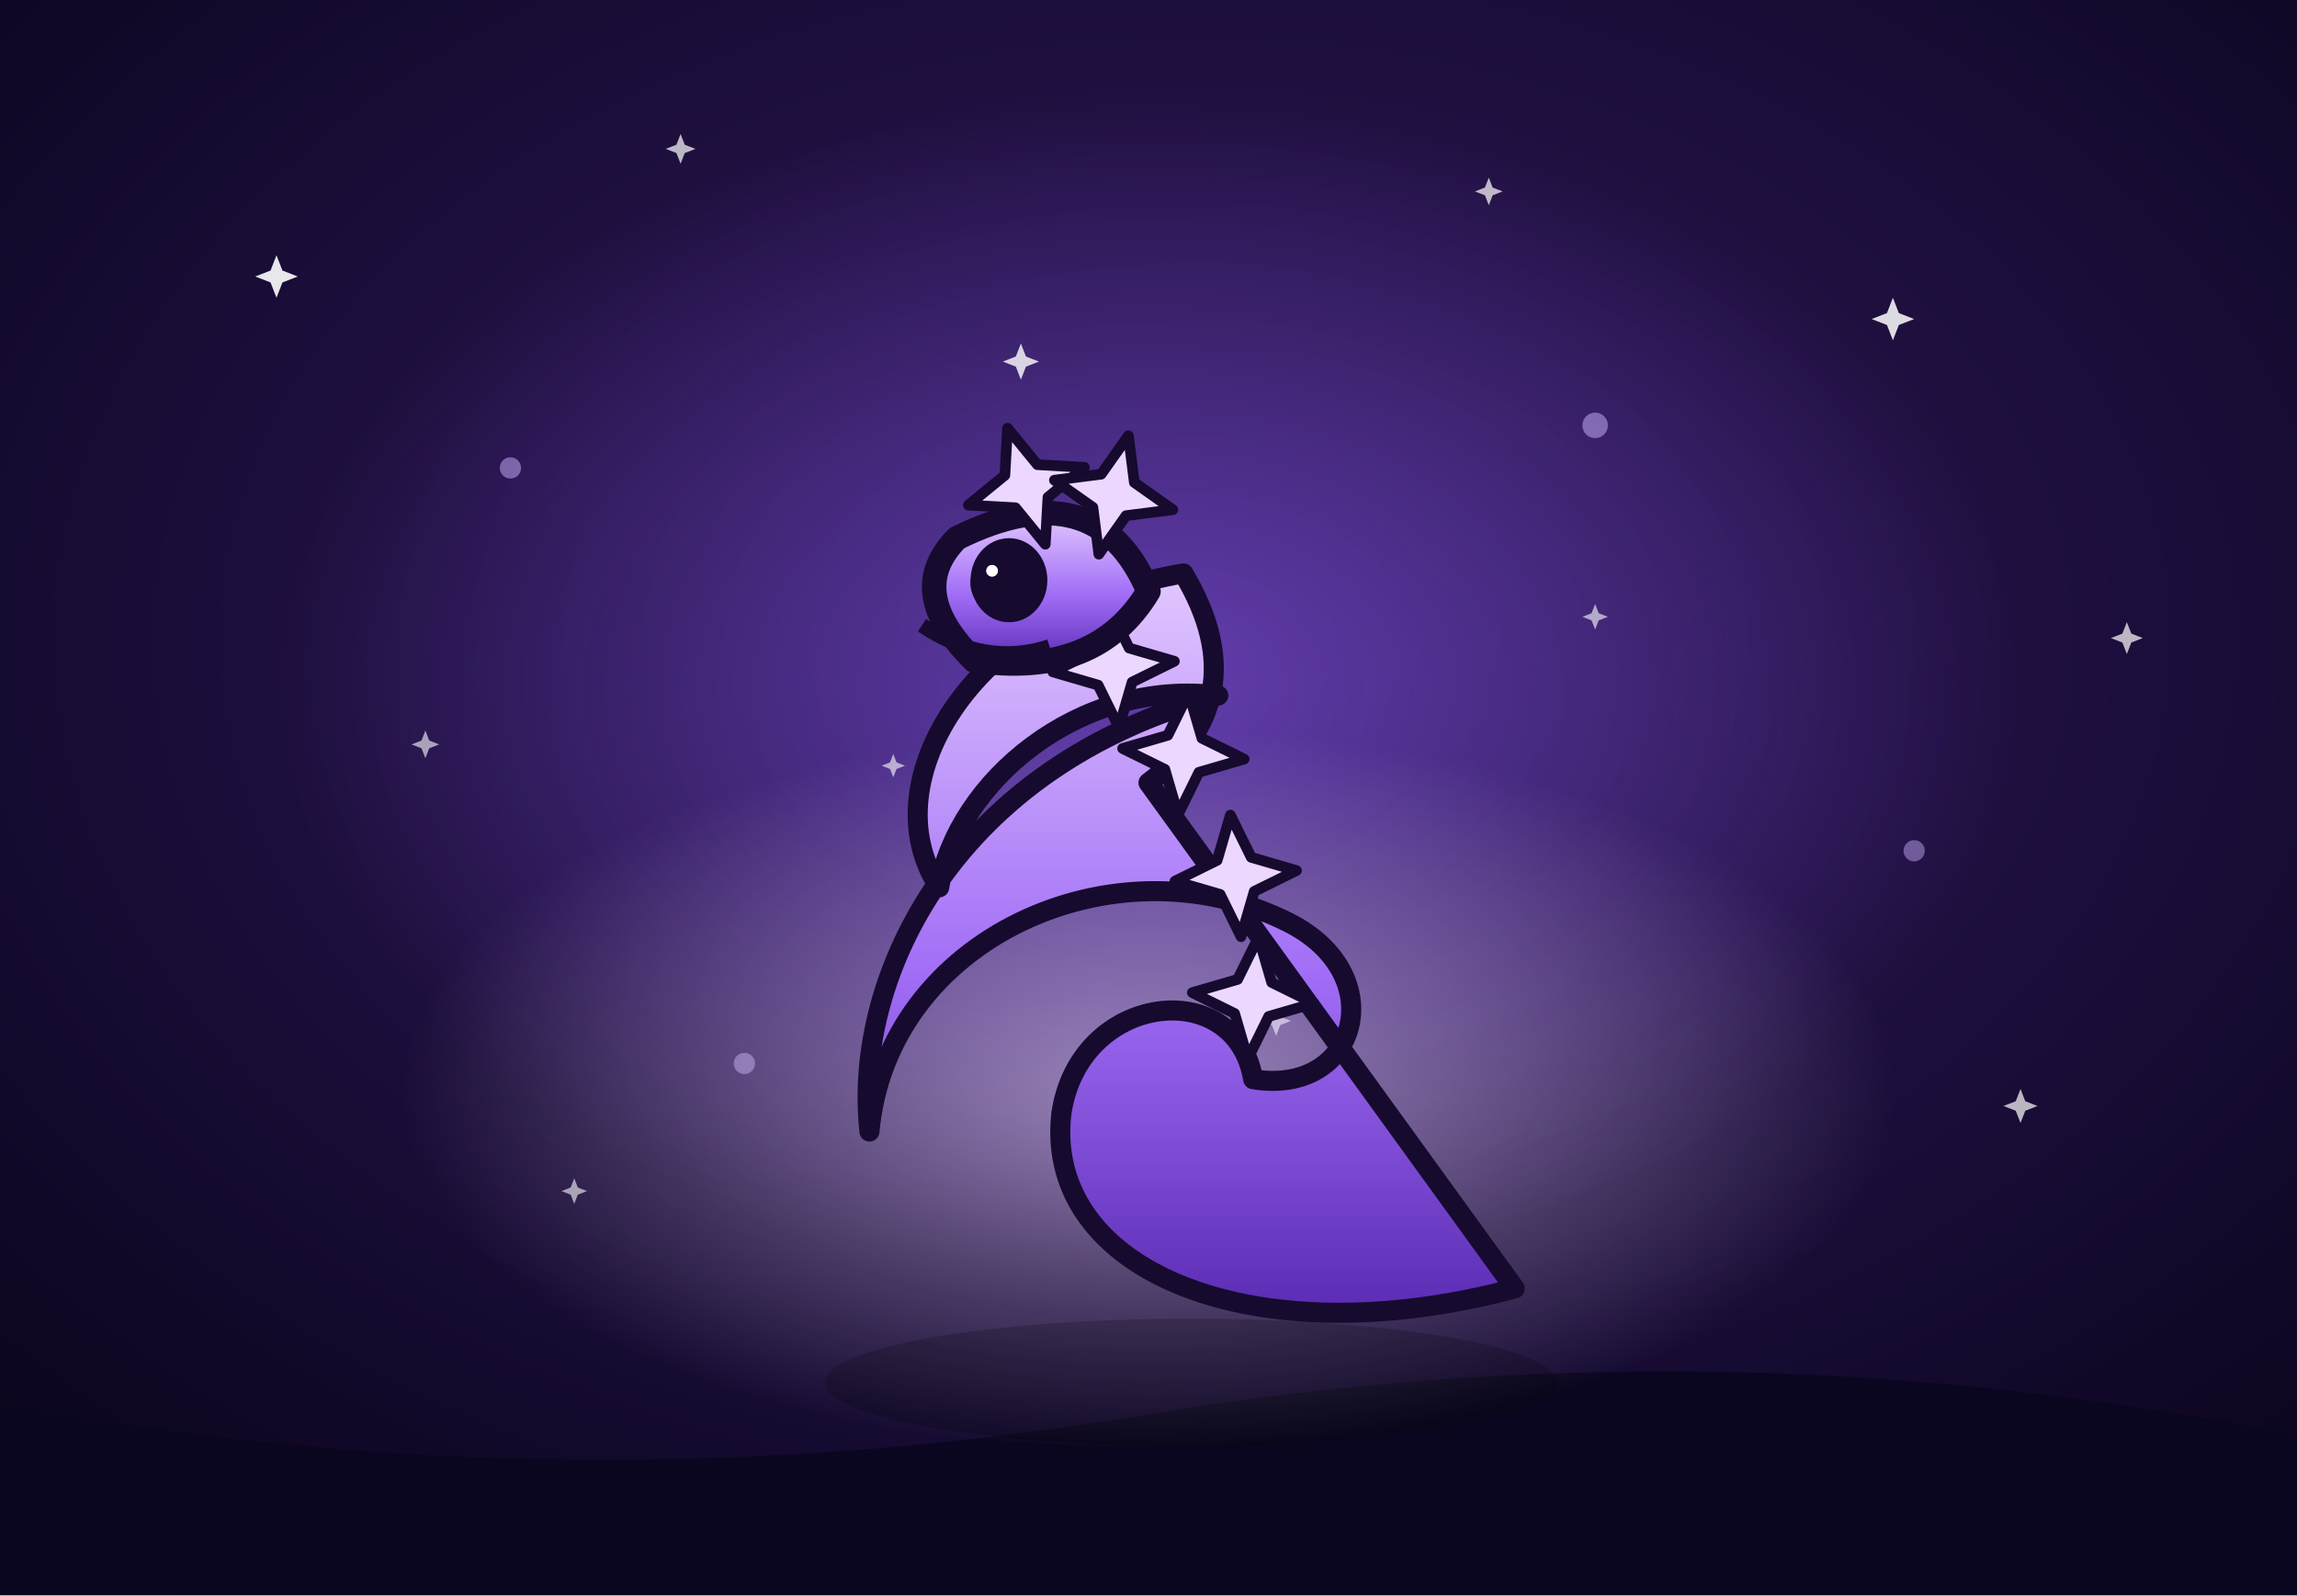
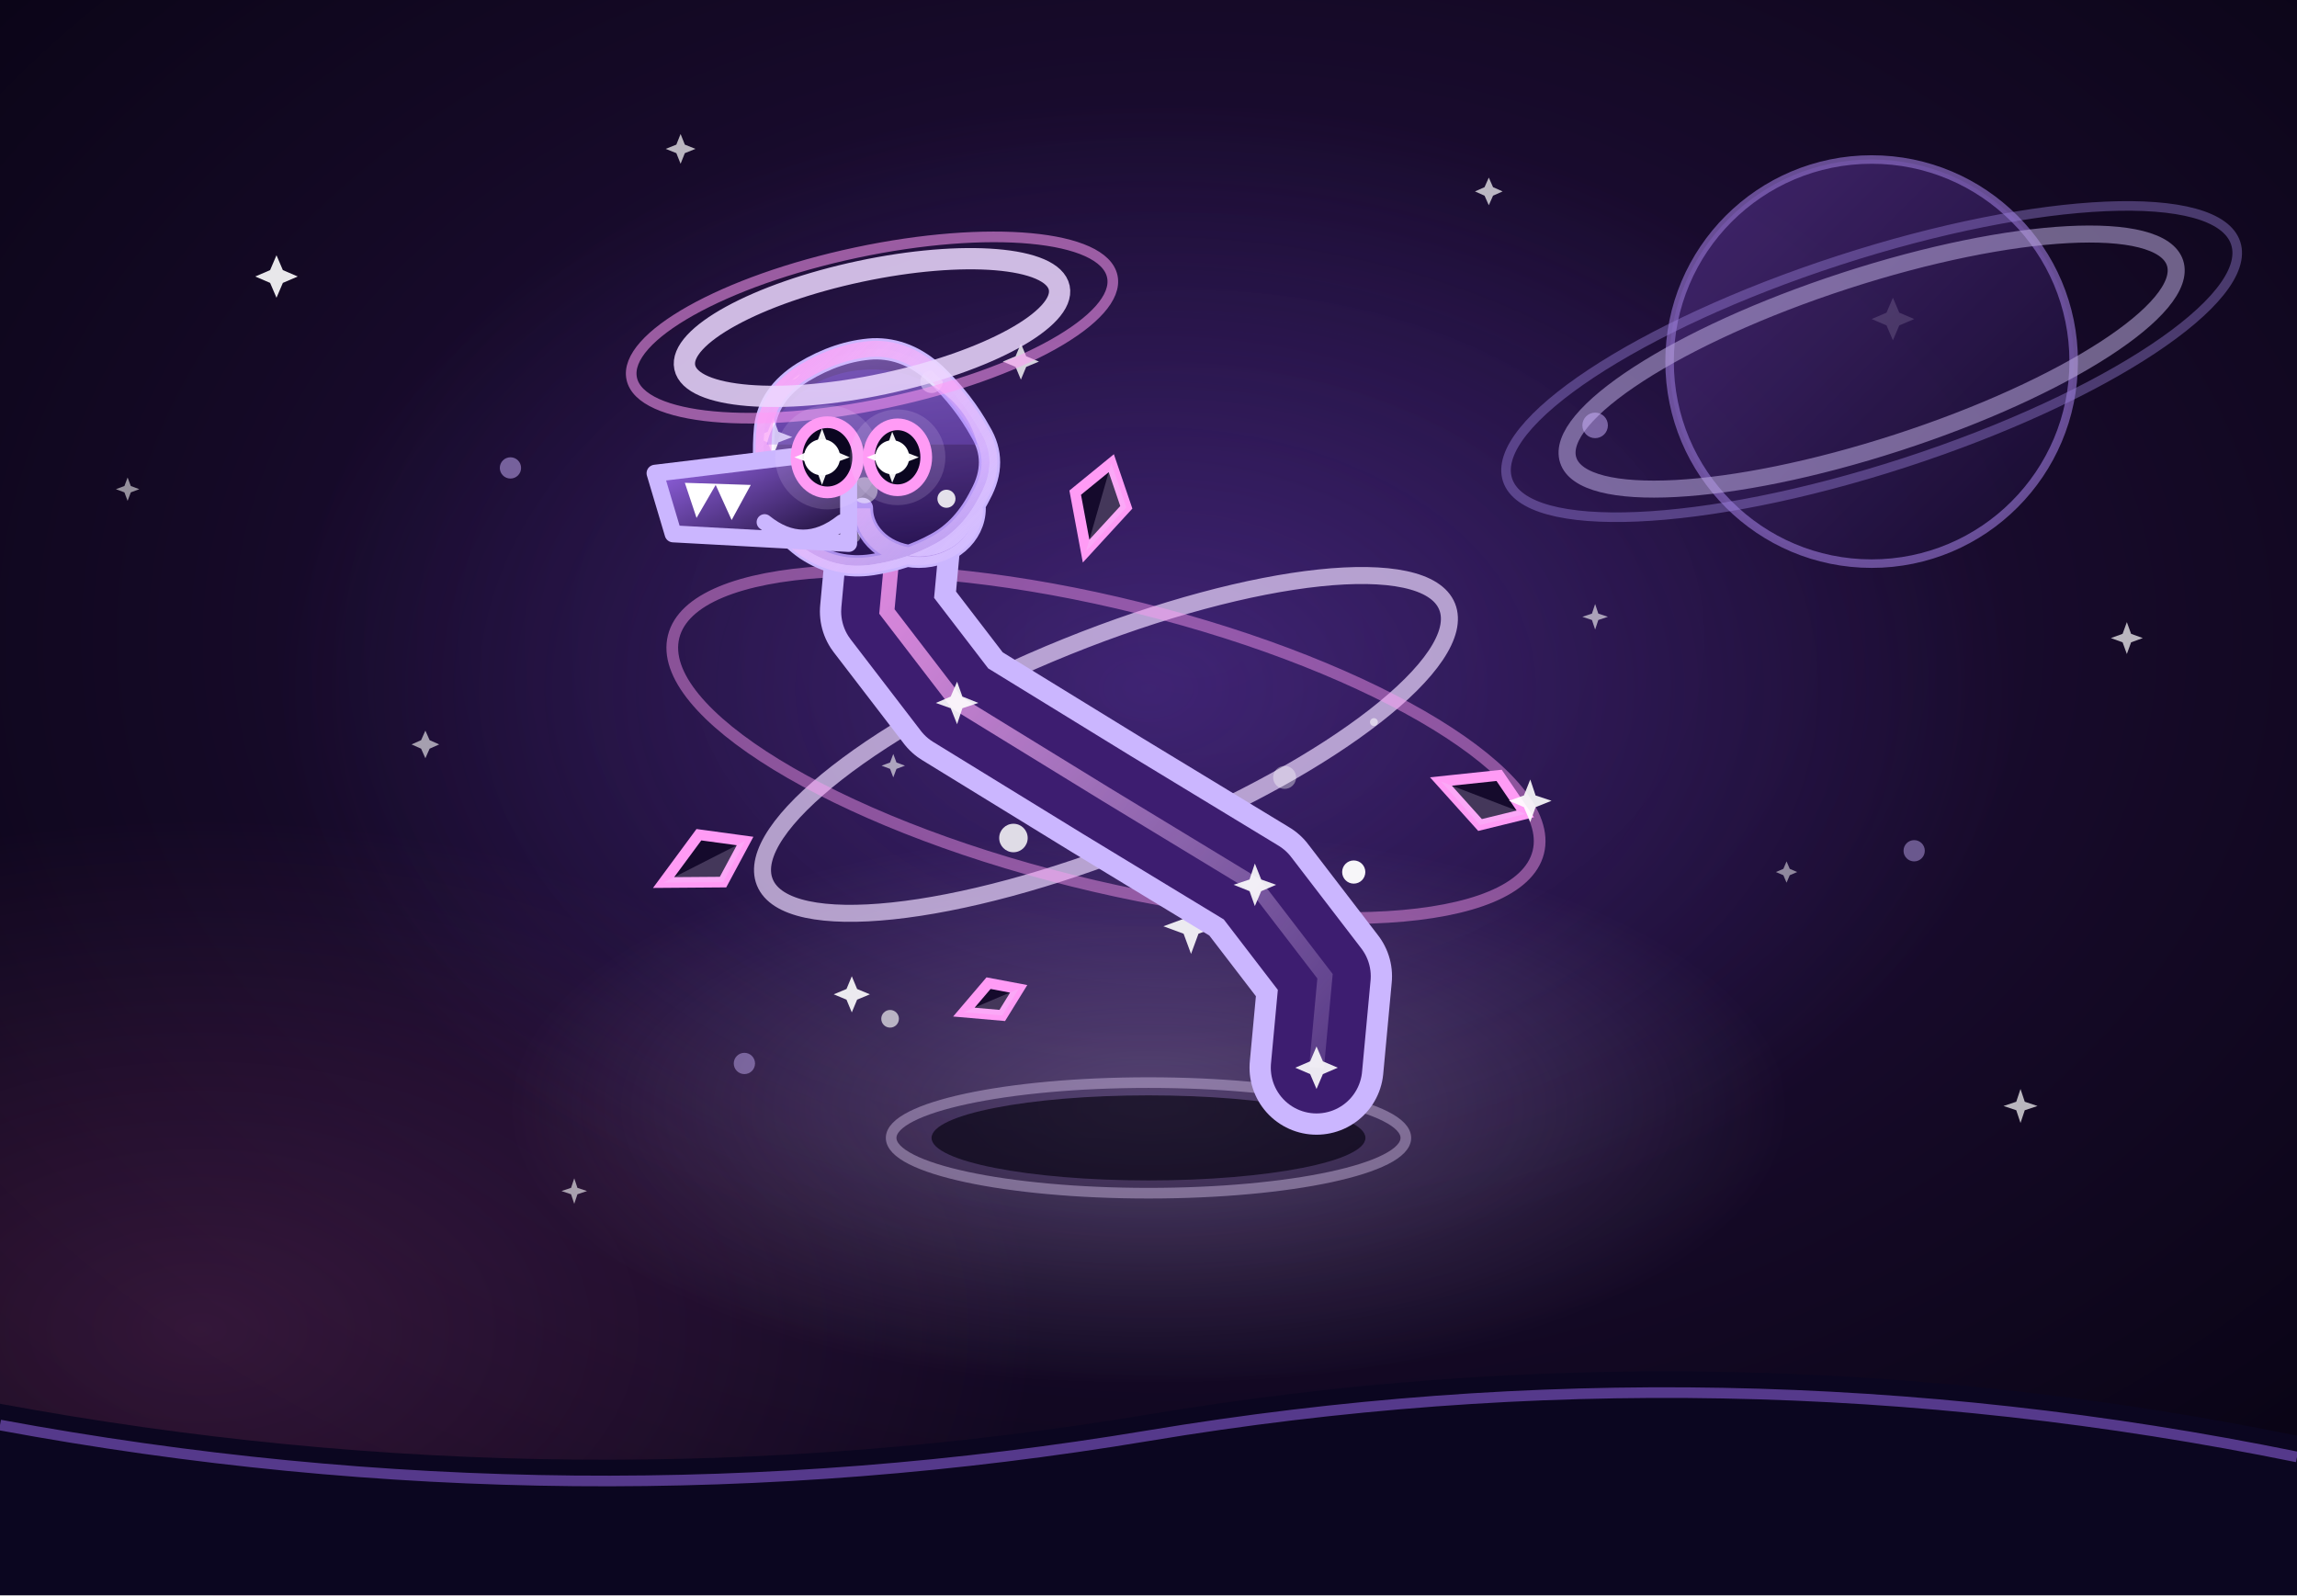
<svg xmlns="http://www.w3.org/2000/svg" viewBox="0 0 216 150">
  <defs>
    <linearGradient id="bodyS5_016" x1="0" y1="0" x2="0" y2="1">
      <stop offset="0%" stop-color="#e2c8ff" />
      <stop offset="55%" stop-color="#a06cf6" />
      <stop offset="100%" stop-color="#5b2bb3" />
    </linearGradient>
    <linearGradient id="body2S5_016" x1="0" y1="0" x2="1" y2="1">
      <stop offset="0%" stop-color="#a06cf6" />
      <stop offset="100%" stop-color="#160a2e" />
    </linearGradient>
    <linearGradient id="bellyS5_016" x1="0" y1="0" x2="0" y2="1">
      <stop offset="0%" stop-color="#ffffff" stop-opacity=".92" />
      <stop offset="100%" stop-color="#e2c8ff" />
    </linearGradient>
+     <linearGradient id="voidS5_016" x1="0" y1="0" x2="0.3" y2="1">
+       <stop offset="0%" stop-color="#4c2a86" />
+       <stop offset="55%" stop-color="#2a1352" />
+       <stop offset="100%" stop-color="#100628" />
+     </linearGradient>
+     <linearGradient id="metalS5_016" x1="0" y1="0" x2="0" y2="1">
+       <stop offset="0%" stop-color="#c9d2e6" />
+       <stop offset="45%" stop-color="#7d879f" />
+       <stop offset="100%" stop-color="#333a4d" />
+     </linearGradient>
+     <linearGradient id="woodS5_016" x1="0" y1="0" x2="1" y2="1">
+       <stop offset="0%" stop-color="#9a6d3a" />
+       <stop offset="100%" stop-color="#4a3016" />
+     </linearGradient>
    <radialGradient id="stageS5_016" cx="50%" cy="62%" r="55%">
      <stop offset="0%" stop-color="#ecd8ff" stop-opacity=".55" />
      <stop offset="70%" stop-color="#ecd8ff" stop-opacity="0" />
    </radialGradient>
    <radialGradient id="orbS5_016" cx="42%" cy="38%" r="65%">
      <stop offset="0%" stop-color="#ffffff" stop-opacity=".95" />
      <stop offset="45%" stop-color="#e2c8ff" />
      <stop offset="100%" stop-color="#5b2bb3" />
    </radialGradient>
+     <radialGradient id="haloS5_016" cx="50%" cy="50%" r="50%">
+       <stop offset="60%" stop-color="#ecd8ff" stop-opacity="0" />
+       <stop offset="100%" stop-color="#ecd8ff" stop-opacity=".5" />
+     </radialGradient>
+     <linearGradient id="rimS5_016" x1="0" y1="0" x2="1" y2="1">
+       <stop offset="0%" stop-color="#ff9bf5" />
+       <stop offset="100%" stop-color="#ecd8ff" stop-opacity=".2" />
+     </linearGradient>
+     <clipPath id="clS5_016_1">
+       <path d="M92.2,40.6 Q93.9,43.4 92.2,46.5 Q90.6,49.7 88.0,51.1 Q85.3,52.6 82.0,53.1 Q78.7,53.6 75.8,51.7 Q72.9,49.7 72.2,46.6 Q71.6,43.4 71.9,40.2 Q72.3,37.0 75.5,35.0 Q78.8,33.0 82.1,32.8 Q85.3,32.7 88.0,35.2 Q90.6,37.7 92.2,40.6 Z M81.1,47.8 a5.3,4.5 0 1 0 10.6,0 a3.8,3.3 0 1 1 -10.6,0 Z" />
+     </clipPath>
  </defs>
  <defs>
    <radialGradient id="skyS5_016" cx="52%" cy="40%" r="80%">
-       <stop offset="0%" stop-color="#33195e" />
-       <stop offset="55%" stop-color="#1a0d38" />
-       <stop offset="100%" stop-color="#070316" />
+       <stop offset="0%" stop-color="#271248" />
+       <stop offset="55%" stop-color="#140925" />
+       <stop offset="100%" stop-color="#05020f" />
    </radialGradient>
    <radialGradient id="nebS5_016" cx="50%" cy="46%" r="42%">
-       <stop offset="0%" stop-color="#8a5cf0" stop-opacity=".55" />
-       <stop offset="100%" stop-color="#8a5cf0" stop-opacity="0" />
+       <stop offset="0%" stop-color="#7a4fdd" stop-opacity=".3" />
+       <stop offset="100%" stop-color="#7a4fdd" stop-opacity="0" />
    </radialGradient>
+     <radialGradient id="neb2S5_016" cx="26%" cy="70%" r="46%">
+       <stop offset="0%" stop-color="#ff6fd8" stop-opacity=".16" />
+       <stop offset="100%" stop-color="#ff6fd8" stop-opacity="0" />
+     </radialGradient>
+     <linearGradient id="orb2S5_016" x1="0" y1="0" x2="1" y2="1">
+       <stop offset="0%" stop-color="#4a2b7a" />
+       <stop offset="100%" stop-color="#150a2c" />
+     </linearGradient>
  </defs>
  <rect x="0" y="0" width="216" height="150" fill="url(#skyS5_016)" />
  <ellipse cx="108" cy="70" rx="96" ry="66" fill="url(#nebS5_016)" />
-   <path d="M26,24 L26.56,25.44 L28,26 L26.56,26.56 L26,28 L25.44,26.56 L24,26 L25.44,25.44 Z" fill="#ffffff" opacity="0.9" />
-   <path d="M64,12.6 L64.392,13.608 L65.4,14 L64.392,14.392 L64,15.4 L63.608,14.392 L62.6,14 L63.608,13.608 Z" fill="#ffffff" opacity="0.7" />
-   <path d="M96,32.3 L96.476,33.524 L97.7,34 L96.476,34.476 L96,35.7 L95.524,34.476 L94.3,34 L95.524,33.524 Z" fill="#ffffff" opacity="0.8" />
-   <path d="M140,16.7 L140.364,17.636 L141.3,18 L140.364,18.364 L140,19.3 L139.636,18.364 L138.7,18 L139.636,17.636 Z" fill="#ffffff" opacity="0.7" />
-   <path d="M178,28 L178.56,29.44 L180,30 L178.56,30.56 L178,32 L177.44,30.56 L176,30 L177.44,29.44 Z" fill="#ffffff" opacity="0.85" />
-   <path d="M200,58.5 L200.42,59.58 L201.5,60 L200.42,60.42 L200,61.5 L199.58,60.42 L198.5,60 L199.58,59.58 Z" fill="#ffffff" opacity="0.7" />
-   <path d="M40,68.7 L40.364,69.636 L41.3,70 L40.364,70.364 L40,71.3 L39.636,70.364 L38.7,70 L39.636,69.636 Z" fill="#ffffff" opacity="0.6" />
-   <path d="M120,94.6 L120.392,95.608 L121.4,96 L120.392,96.392 L120,97.4 L119.608,96.392 L118.6,96 L119.608,95.608 Z" fill="#ffffff" opacity="0.6" />
-   <path d="M190,102.4 L190.448,103.552 L191.6,104 L190.448,104.448 L190,105.6 L189.552,104.448 L188.4,104 L189.552,103.552 Z" fill="#ffffff" opacity="0.7" />
-   <path d="M54,110.8 L54.336,111.664 L55.2,112 L54.336,112.336 L54,113.2 L53.664,112.336 L52.8,112 L53.664,111.664 Z" fill="#ffffff" opacity="0.6" />
-   <path d="M150,56.8 L150.336,57.664 L151.2,58 L150.336,58.336 L150,59.2 L149.664,58.336 L148.8,58 L149.664,57.664 Z" fill="#ffffff" opacity="0.6" />
-   <path d="M84,70.9 L84.308,71.692 L85.1,72 L84.308,72.308 L84,73.1 L83.692,72.308 L82.9,72 L83.692,71.692 Z" fill="#ffffff" opacity="0.6" />
+   <ellipse cx="60" cy="104" rx="86" ry="52" fill="url(#neb2S5_016)" />
+   <path d="M26.0,24.0 L26.6,25.4 L28.0,26.0 L26.6,26.6 L26.0,28.0 L25.4,26.6 L24.0,26.0 L25.4,25.4 Z" fill="#ffffff" opacity="0.9" />
+   <path d="M64.0,12.6 L64.4,13.6 L65.4,14.0 L64.4,14.4 L64.0,15.4 L63.6,14.4 L62.6,14.0 L63.6,13.6 Z" fill="#ffffff" opacity="0.7" />
+   <path d="M96.0,32.3 L96.5,33.5 L97.7,34.0 L96.5,34.5 L96.0,35.7 L95.5,34.5 L94.3,34.0 L95.5,33.5 Z" fill="#ffffff" opacity="0.8" />
+   <path d="M140.0,16.7 L140.4,17.6 L141.3,18.0 L140.4,18.4 L140.0,19.3 L139.6,18.4 L138.7,18.0 L139.6,17.6 Z" fill="#ffffff" opacity="0.7" />
+   <path d="M178.0,28.0 L178.6,29.4 L180.0,30.0 L178.6,30.6 L178.0,32.0 L177.4,30.6 L176.0,30.0 L177.4,29.4 Z" fill="#ffffff" opacity="0.85" />
+   <path d="M200.0,58.5 L200.4,59.6 L201.5,60.0 L200.4,60.4 L200.0,61.5 L199.6,60.4 L198.5,60.0 L199.6,59.6 Z" fill="#ffffff" opacity="0.7" />
+   <path d="M40.0,68.7 L40.4,69.6 L41.3,70.0 L40.4,70.4 L40.0,71.3 L39.6,70.4 L38.7,70.0 L39.6,69.6 Z" fill="#ffffff" opacity="0.6" />
+   <path d="M120.0,94.6 L120.4,95.6 L121.4,96.0 L120.4,96.4 L120.0,97.4 L119.6,96.4 L118.6,96.0 L119.6,95.6 Z" fill="#ffffff" opacity="0.6" />
+   <path d="M190.0,102.4 L190.4,103.6 L191.6,104.0 L190.4,104.4 L190.0,105.6 L189.6,104.4 L188.4,104.0 L189.6,103.6 Z" fill="#ffffff" opacity="0.7" />
+   <path d="M54.0,110.8 L54.3,111.7 L55.2,112.0 L54.3,112.3 L54.0,113.2 L53.7,112.3 L52.8,112.0 L53.7,111.7 Z" fill="#ffffff" opacity="0.6" />
+   <path d="M150.0,56.8 L150.3,57.7 L151.2,58.0 L150.3,58.3 L150.0,59.2 L149.7,58.3 L148.8,58.0 L149.7,57.7 Z" fill="#ffffff" opacity="0.6" />
+   <path d="M84.0,70.9 L84.3,71.7 L85.1,72.0 L84.3,72.3 L84.0,73.1 L83.7,72.3 L82.9,72.0 L83.7,71.7 Z" fill="#ffffff" opacity="0.6" />
+   <path d="M12.0,44.9 L12.3,45.7 L13.1,46.0 L12.3,46.3 L12.0,47.1 L11.7,46.3 L10.9,46.0 L11.7,45.7 Z" fill="#ffffff" opacity="0.55" />
+   <path d="M168.0,81.0 L168.3,81.7 L169.0,82.0 L168.3,82.3 L168.0,83.0 L167.7,82.3 L167.0,82.0 L167.7,81.7 Z" fill="#ffffff" opacity="0.5" />
+   <g opacity=".85">
+     <circle cx="176" cy="34" r="19" fill="url(#orb2S5_016)" />
+     <circle cx="176" cy="34" r="19" fill="none" stroke="#9c7bdc" stroke-width="0.8" opacity=".7" />
+     <ellipse cx="176" cy="34" rx="30" ry="8" fill="none" stroke="#d9c6ff" stroke-width="1.6" opacity=".55" transform="rotate(-18 176 34)" />
+     <ellipse cx="176" cy="34" rx="36" ry="10" fill="none" stroke="#b79bff" stroke-width="0.9" opacity=".4" transform="rotate(-18 176 34)" />
+   </g>
  <circle cx="48" cy="44" r="1" fill="#cdb3ff" opacity="0.5" />
  <circle cx="150" cy="40" r="1.2" fill="#cdb3ff" opacity="0.5" />
  <circle cx="180" cy="80" r="1" fill="#cdb3ff" opacity="0.45" />
  <circle cx="70" cy="100" r="1" fill="#cdb3ff" opacity="0.45" />
  <path d="M0,150 L0,132 Q54,142 108,133 T216,135 L216,150 Z" fill="#0b0620" />
-   <ellipse cx="108" cy="92" rx="92" ry="44" fill="url(#stageS5_016)" />
-   <ellipse cx="112" cy="130" rx="34.4" ry="6" fill="#000" opacity=".2" />
-   <g stroke="#160a2e" stroke-width="2.3" stroke-linejoin="round">
-     <path d="M150,128 C120,136 96,126 98,108 C100,94 118,92 120,104 C132,106 136,92 124,86 C104,76 78,88 76,110 C74,92 86,68 116,60 C100,58 86,70 84,82 C76,70 88,50 112,46 C118,56 116,64 108,70 Z" fill="url(#bodyS5_016)" transform="translate(108 90) scale(0.82) translate(-108 -90)" />
-     <g transform="rotate(-5 104.72 62.68)" stroke="#160a2e" stroke-width="1.1" stroke-linejoin="round">
-       <path stroke="#160a2e" stroke-width="1" d="M104.72,56.94 L106.327,61.073 L110.46,62.68 L106.327,64.287 L104.72,68.42 L103.113,64.287 L98.98,62.68 L103.113,61.073 Z" fill="#ecd8ff" opacity="1" />
-     </g>
-     <g transform="rotate(5 111.28 70.88)" stroke="#160a2e" stroke-width="1.1" stroke-linejoin="round">
-       <path stroke="#160a2e" stroke-width="1" d="M111.28,65.14 L112.887,69.273 L117.02,70.88 L112.887,72.487 L111.28,76.62 L109.673,72.487 L105.54,70.88 L109.673,69.273 Z" fill="#ecd8ff" opacity="1" />
-     </g>
-     <g transform="rotate(-5 116.2 82.36)" stroke="#160a2e" stroke-width="1.1" stroke-linejoin="round">
-       <path stroke="#160a2e" stroke-width="1" d="M116.2,76.62 L117.807,80.753 L121.94,82.36 L117.807,83.967 L116.2,88.1 L114.593,83.967 L110.46,82.36 L114.593,80.753 Z" fill="#ecd8ff" opacity="1" />
-     </g>
-     <g transform="rotate(5 117.84 93.84)" stroke="#160a2e" stroke-width="1.1" stroke-linejoin="round">
-       <path stroke="#160a2e" stroke-width="1" d="M117.84,88.1 L119.447,92.233 L123.58,93.84 L119.447,95.447 L117.84,99.58 L116.233,95.447 L112.1,93.84 L116.233,92.233 Z" fill="#ecd8ff" opacity="1" />
-     </g>
-     <path d="M90.0,50.6 Q103.1,44.1 108.0,55.6 Q103.1,63.8 91.6,62.1 Q85.0,55.6 90.0,50.6 Z" fill="url(#bodyS5_016)" />
-     <g transform="rotate(-18 96.52 45.72)" stroke="#160a2e" stroke-width="1.1" stroke-linejoin="round">
-       <path stroke="#160a2e" stroke-width="1" d="M96.52,39.98 L98.127,44.113 L102.26,45.72 L98.127,47.327 L96.52,51.46 L94.913,47.327 L90.78,45.72 L94.913,44.113 Z" fill="#ecd8ff" opacity="1" />
-     </g>
-     <g transform="rotate(14 104.72 46.54)" stroke="#160a2e" stroke-width="1.1" stroke-linejoin="round">
-       <path stroke="#160a2e" stroke-width="1" d="M104.72,40.8 L106.327,44.933 L110.46,46.54 L106.327,48.147 L104.72,52.28 L103.113,48.147 L98.98,46.54 L103.113,44.933 Z" fill="#ecd8ff" opacity="1" />
-     </g>
-     <ellipse cx="94.88" cy="54.56" rx="2.46" ry="2.804" fill="#ecd8ff" />
-     <circle cx="93.88" cy="54.855" r="1.476" fill="#1a1020" />
-     <circle cx="93.29" cy="53.674" r="0.59" fill="#fff" />
-     <path d="M86.7,58.8 q6,4 12,2" fill="none" stroke="#160a2e" stroke-width="1.4" />
+   <path d="M0,134 Q54,144 108,135 T216,137" fill="none" stroke="#a06cf6" stroke-width="1" opacity=".5" />
+   <ellipse cx="108" cy="96" rx="78" ry="34" fill="url(#stageS5_016)" opacity=".45" />
+   <ellipse cx="108.0" cy="107.0" rx="20.4" ry="4.0" fill="#05020f" opacity=".65" />
+   <ellipse cx="108.0" cy="107.0" rx="24.2" ry="5.2" fill="none" stroke="#ecd8ff" stroke-width="1" opacity=".38" />
+   <ellipse cx="104.0" cy="70.0" rx="34.6" ry="9.9" fill="none" stroke="#ecd8ff" stroke-width="1.6" opacity="0.70" transform="rotate(-22 104.0 70.0)" />
+   <ellipse cx="104.0" cy="70.0" rx="41.9" ry="13.2" fill="none" stroke="#ff9bf5" stroke-width="1.1" opacity="0.45" transform="rotate(14 104.0 70.0)" />
+   <circle cx="83.7" cy="95.8" r="0.83" fill="#ffffff" opacity="0.64" />
+   <circle cx="129.2" cy="67.9" r="0.37" fill="#ffffff" opacity="0.54" />
+   <circle cx="95.3" cy="78.8" r="1.34" fill="#ffffff" opacity="0.84" />
+   <circle cx="88.8" cy="55.4" r="1.08" fill="#ffffff" opacity="0.42" />
+   <circle cx="100.8" cy="68.5" r="0.35" fill="#ffffff" opacity="0.60" />
+   <circle cx="100.9" cy="66.8" r="0.88" fill="#ffffff" opacity="0.72" />
+   <circle cx="120.8" cy="73.1" r="1.08" fill="#ffffff" opacity="0.38" />
+   <circle cx="127.3" cy="82.0" r="1.09" fill="#ffffff" opacity="0.96" />
+   <path d="M112.0,84.6 L112.7,86.4 L114.6,87.1 L112.7,87.8 L112.0,89.7 L111.3,87.8 L109.4,87.1 L111.3,86.4 Z" fill="#ffffff" opacity="0.9" />
+   <path d="M124.6,90.0 L125.2,91.3 L126.5,91.9 L125.2,92.4 L124.6,93.8 L124.1,92.4 L122.7,91.9 L124.1,91.3 Z" fill="#ffffff" opacity="0.9" />
+   <path d="M96.5,65.6 L97.2,67.5 L99.2,68.3 L97.2,69.0 L96.5,70.9 L95.7,69.0 L93.8,68.3 L95.7,67.5 Z" fill="#ffffff" opacity="0.9" />
+   <path d="M123.8,100.4 L124.6,91.8 L118.0,83.2 L104.0,74.7 L90.0,66.1 L83.4,57.5 L84.2,48.9" fill="none" stroke="#cbb6ff" stroke-width="12.6" stroke-linejoin="round" stroke-linecap="round" />
+   <path d="M123.8,100.4 L124.6,91.8 L118.0,83.2 L104.0,74.7 L90.0,66.1 L83.4,57.5 L84.2,48.9" fill="none" stroke="#3d1d70" stroke-width="8.6" stroke-linejoin="round" stroke-linecap="round" />
+   <path d="M123.8,100.4 L124.6,91.8 L118.0,83.2 L104.0,74.7 L90.0,66.1 L83.4,57.5 L84.2,48.9" fill="none" stroke="url(#rimS5_016)" stroke-width="1.4" opacity=".85" />
+   <path d="M123.8,98.4 L124.4,99.8 L125.8,100.4 L124.4,101.0 L123.8,102.4 L123.2,101.0 L121.8,100.4 L123.2,99.8 Z" fill="#ffffff" opacity="0.9" />
+   <path d="M118.0,81.2 L118.6,82.7 L120.0,83.2 L118.6,83.8 L118.0,85.2 L117.5,83.8 L116.0,83.2 L117.5,82.7 Z" fill="#ffffff" opacity="0.9" />
+   <path d="M90.0,64.1 L90.5,65.5 L92.0,66.1 L90.5,66.6 L90.0,68.1 L89.4,66.6 L88.0,66.1 L89.4,65.5 Z" fill="#ffffff" opacity="0.9" />
+   <path d="M84.2,46.9 L84.8,48.4 L86.2,48.9 L84.8,49.5 L84.2,50.9 L83.6,49.5 L82.2,48.9 L83.6,48.4 Z" fill="#ffffff" opacity="0.9" />
+   <path d="M92.2,40.6 Q93.9,43.4 92.2,46.5 Q90.6,49.7 88.0,51.1 Q85.3,52.6 82.0,53.1 Q78.7,53.6 75.8,51.7 Q72.9,49.7 72.2,46.6 Q71.6,43.4 71.9,40.2 Q72.3,37.0 75.5,35.0 Q78.8,33.0 82.1,32.8 Q85.3,32.7 88.0,35.2 Q90.6,37.7 92.2,40.6 Z M81.1,47.8 a5.3,4.5 0 1 0 10.6,0 a3.8,3.3 0 1 1 -10.6,0 Z" fill="url(#voidS5_016)" stroke="#cbb6ff" stroke-width="2.0" stroke-linejoin="round" />
+   <g clip-path="url(#clS5_016_1)">
+     <path d="M92.2,40.6 Q93.9,43.4 92.2,46.5 Q90.6,49.7 88.0,51.1 Q85.3,52.6 82.0,53.1 Q78.7,53.6 75.8,51.7 Q72.9,49.7 72.2,46.6 Q71.6,43.4 71.9,40.2 Q72.3,37.0 75.5,35.0 Q78.8,33.0 82.1,32.8 Q85.3,32.7 88.0,35.2 Q90.6,37.7 92.2,40.6 Z M81.1,47.8 a5.3,4.5 0 1 0 10.6,0 a3.8,3.3 0 1 1 -10.6,0 Z" fill="url(#bodyS5_016)" opacity=".3" />
+     <circle cx="87.6" cy="35.9" r="1.06" fill="#ffffff" opacity="0.56" />
+     <circle cx="74.5" cy="51.5" r="0.69" fill="#ffffff" opacity="0.79" />
+     <circle cx="81.3" cy="46.1" r="1.23" fill="#ffffff" opacity="0.46" />
+     <circle cx="80.4" cy="50.5" r="0.49" fill="#ffffff" opacity="0.38" />
+     <circle cx="75.3" cy="53.4" r="1.05" fill="#ffffff" opacity="0.73" />
+     <circle cx="73.9" cy="46.9" r="0.43" fill="#ffffff" opacity="0.77" />
+     <circle cx="74.3" cy="34.7" r="1.04" fill="#ffffff" opacity="0.88" />
+     <circle cx="89.0" cy="46.9" r="0.85" fill="#ffffff" opacity="0.86" />
+     <path d="M91.6,32.9 L92.2,34.4 L93.7,35.0 L92.2,35.5 L91.6,37.0 L91.0,35.5 L89.5,35.0 L91.0,34.4 Z" fill="#ffffff" opacity="0.9" />
+     <path d="M71.5,49.2 L72.1,50.6 L73.5,51.2 L72.1,51.8 L71.5,53.2 L70.9,51.8 L69.5,51.2 L70.9,50.6 Z" fill="#ffffff" opacity="0.9" />
+     <path d="M72.7,39.3 L73.2,40.6 L74.5,41.1 L73.2,41.6 L72.7,42.9 L72.2,41.6 L70.9,41.1 L72.2,40.6 Z" fill="#ffffff" opacity="0.9" />
  </g>
+   <path d="M92.2,40.6 Q93.9,43.4 92.2,46.5 Q90.6,49.7 88.0,51.1 Q85.3,52.6 82.0,53.1 Q78.7,53.6 75.8,51.7 Q72.9,49.7 72.2,46.6 Q71.6,43.4 71.9,40.2 Q72.3,37.0 75.5,35.0 Q78.8,33.0 82.1,32.8 Q85.3,32.7 88.0,35.2 Q90.6,37.7 92.2,40.6 Z M81.1,47.8 a5.3,4.5 0 1 0 10.6,0 a3.8,3.3 0 1 1 -10.6,0 Z" fill="none" stroke="url(#rimS5_016)" stroke-width="1.5" opacity=".9" />
+   <path d="M72.1,41.8 a10.1,8.8 0 0 1 19.8,0 Z" fill="#8a5cf0" opacity=".28" />
+   <path d="M79.8,42.3 L61.6,44.5 L63.3,50.2 L79.8,51.1 Z" fill="url(#body2S5_016)" stroke="#cbb6ff" stroke-width="1.6" stroke-linejoin="round" />
+   <path d="M64.4,45.4 l1.1,3.3 l1.8,-3.1 l1.5,3.3 l1.8,-3.3" fill="#fff" stroke="none" />
+   <ellipse cx="82.0" cy="30.8" rx="18.0" ry="5.4" fill="none" stroke="#ecd8ff" stroke-width="2" opacity=".85" transform="rotate(-12 82.0 30.8)" />
+   <ellipse cx="82.0" cy="30.8" rx="23.1" ry="7.2" fill="none" stroke="#ff9bf5" stroke-width="1" opacity=".55" transform="rotate(-12 82.0 30.8)" />
+   <circle cx="77.8" cy="43.0" r="4.9" fill="#ecd8ff" opacity=".16" />
+   <ellipse cx="77.8" cy="43.0" rx="2.9" ry="3.3" fill="#0b0620" stroke="#ff9bf5" stroke-width="1.1" />
+   <circle cx="77.3" cy="43.0" r="1.7" fill="#ffffff" />
+   <path d="M77.3,40.3 L78.0,42.2 L79.9,43.0 L78.0,43.7 L77.3,45.6 L76.6,43.7 L74.7,43.0 L76.6,42.2 Z" fill="#ffffff" opacity="0.95" />
+   <circle cx="84.4" cy="43.0" r="4.5" fill="#ecd8ff" opacity=".16" />
+   <ellipse cx="84.4" cy="43.0" rx="2.7" ry="3.1" fill="#0b0620" stroke="#ff9bf5" stroke-width="1.1" />
+   <circle cx="83.9" cy="43.0" r="1.6" fill="#ffffff" />
+   <path d="M83.9,40.6 L84.6,42.3 L86.4,43.0 L84.6,43.7 L83.9,45.4 L83.3,43.7 L81.5,43.0 L83.3,42.3 Z" fill="#ffffff" opacity="0.95" />
+   <path d="M71.9,49.1 q3.6,2.9 7.3,0" fill="none" stroke="#cbb6ff" stroke-width="1.5" stroke-linecap="round" />
+   <g transform="rotate(111 139.7 75.1)">
+     <path d="M139.7,71.1 L142.2,74.7 L139.7,79.6 L137.2,74.7 Z" fill="#150a2c" stroke="#ff9bf5" stroke-width="1" />
+     <path d="M139.7,71.1 L142.2,74.7 L139.7,79.6 Z" fill="#ecd8ff" opacity=".22" />
+   </g>
+   <g transform="rotate(67 93.4 94.0)">
+     <path d="M93.4,91.4 L95.1,93.8 L93.4,97.0 L91.8,93.8 Z" fill="#150a2c" stroke="#ff9bf5" stroke-width="1" />
+     <path d="M93.4,91.4 L95.1,93.8 L93.4,97.0 Z" fill="#ecd8ff" opacity=".22" />
+   </g>
+   <g transform="rotate(63 66.5 80.9)">
+     <path d="M66.5,76.9 L69.0,80.5 L66.5,85.5 L64.0,80.5 Z" fill="#150a2c" stroke="#ff9bf5" stroke-width="1" />
+     <path d="M66.5,76.9 L69.0,80.5 L66.5,85.5 Z" fill="#ecd8ff" opacity=".22" />
+   </g>
+   <g transform="rotate(16 103.4 47.4)">
+     <path d="M103.4,43.4 L105.9,47.0 L103.4,52.0 L100.9,47.0 Z" fill="#150a2c" stroke="#ff9bf5" stroke-width="1" />
+     <path d="M103.4,43.4 L105.9,47.0 L103.4,52.0 Z" fill="#ecd8ff" opacity=".22" />
+   </g>
+   <path d="M143.9,73.3 L144.4,74.8 L145.9,75.3 L144.4,75.9 L143.9,77.3 L143.3,75.9 L141.9,75.3 L143.3,74.8 Z" fill="#ffffff" opacity="0.9" />
+   <path d="M80.1,91.8 L80.6,93.0 L81.8,93.5 L80.6,94.0 L80.1,95.2 L79.6,94.0 L78.4,93.5 L79.6,93.0 Z" fill="#ffffff" opacity="0.9" />
</svg>
